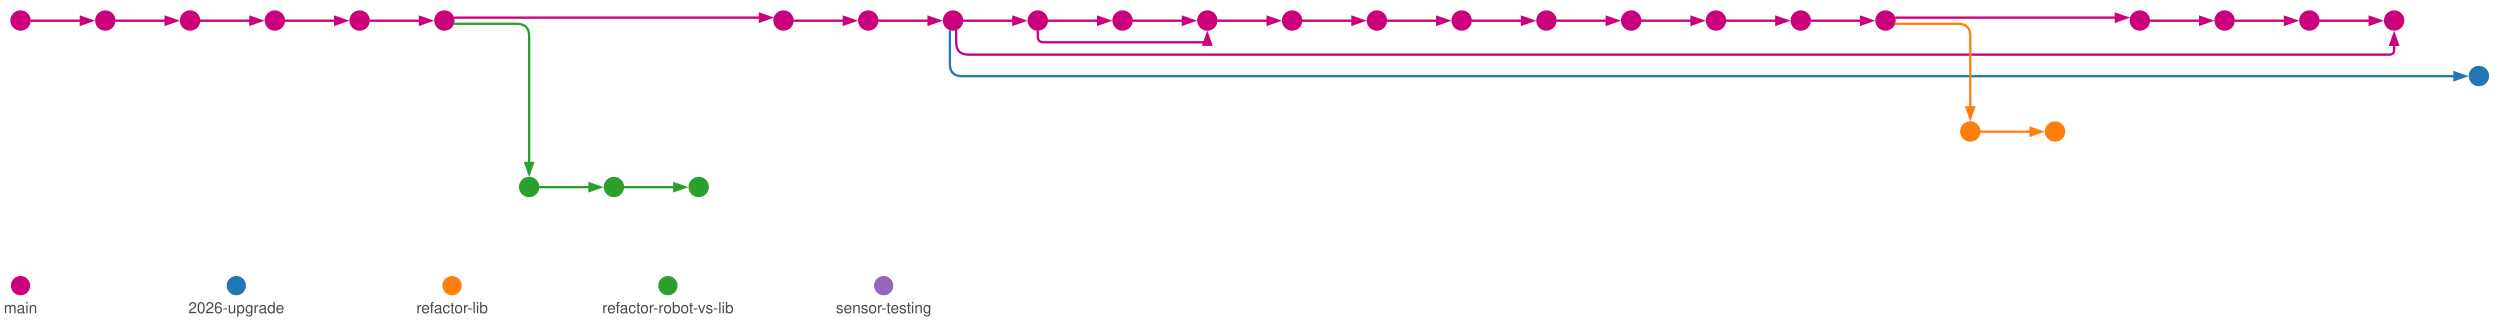
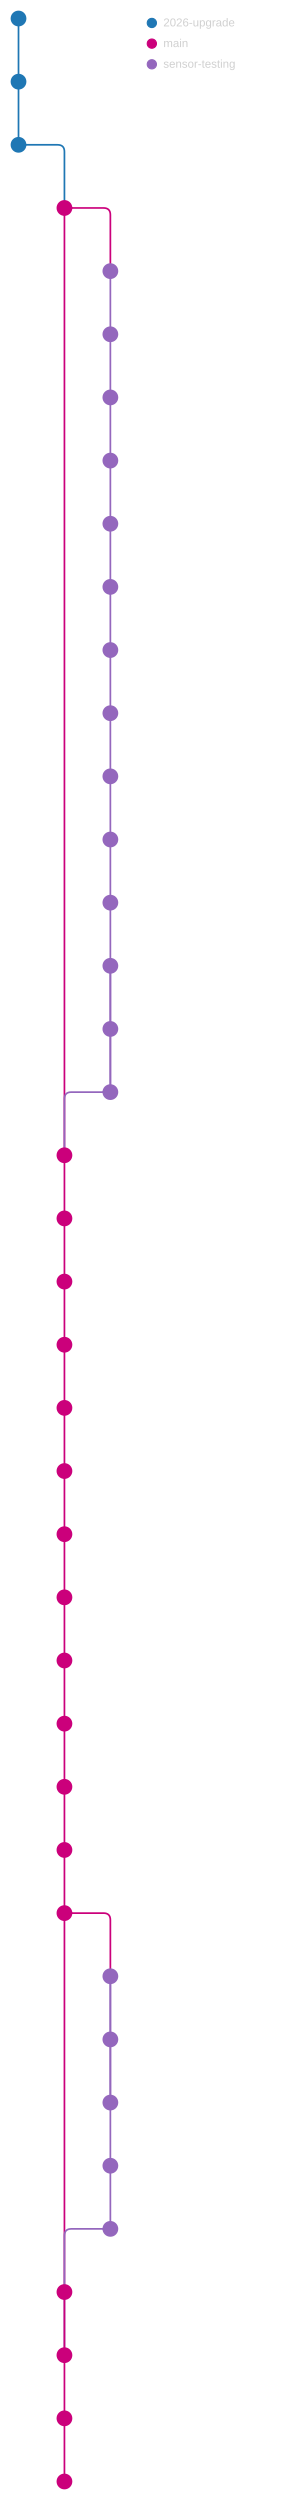
- <svg xmlns="http://www.w3.org/2000/svg" width="1622pt" height="213pt" viewBox="0.00 0.00 1622.00 213.00">
-   <g id="graph0" class="graph" transform="scale(1 1) rotate(0) translate(7.2 205.44)">
-     <g id="node1" class="node">
-       <ellipse fill="#cb007b" stroke="#cb007b" cx="6.12" cy="-192.12" rx="6.12" ry="6.12" />
+ <svg xmlns="http://www.w3.org/2000/svg" width="260.24pt" height="2177.24pt" viewBox="0.00 0.00 260.24 2177.24">
+   <defs>
+     <marker id="arrow-2026-upgrade" markerWidth="6" markerHeight="6" refX="5" refY="3" orient="auto" markerUnits="strokeWidth">
+       <path d="M0,0 L6,3 L0,6 z" fill="#1f77b4" />
+     </marker>
+     <marker id="arrow-main" markerWidth="6" markerHeight="6" refX="5" refY="3" orient="auto" markerUnits="strokeWidth">
+       <path d="M0,0 L6,3 L0,6 z" fill="#cb007b" />
+     </marker>
+     <marker id="arrow-sensor-testing" markerWidth="6" markerHeight="6" refX="5" refY="3" orient="auto" markerUnits="strokeWidth">
+       <path d="M0,0 L6,3 L0,6 z" fill="#9467bd" />
+     </marker>
+   </defs>
+   <g id="edges">
+     <path fill="none" stroke="#1f77b4" stroke-width="1.5" stroke-linecap="round" stroke-linejoin="round" d="M16.12,22.24 L16.12,65.00" marker-start="url(#arrow-2026-upgrade)" />
+     <path fill="none" stroke="#1f77b4" stroke-width="1.5" stroke-linecap="round" stroke-linejoin="round" d="M16.12,77.24 L16.12,120.00" marker-start="url(#arrow-2026-upgrade)" />
+     <path fill="none" stroke="#1f77b4" stroke-width="1.5" stroke-linecap="round" stroke-linejoin="round" d="M22.24,126.12 L50.12,126.12 Q56.12,126.12 56.12,132.12 L56.12,175.00" marker-start="url(#arrow-2026-upgrade)" />
+     <path fill="none" stroke="#cb007b" stroke-width="1.5" stroke-linecap="round" stroke-linejoin="round" d="M56.12,187.24 L56.12,1000.00" marker-start="url(#arrow-main)" />
+     <path fill="none" stroke="#cb007b" stroke-width="1.5" stroke-linecap="round" stroke-linejoin="round" d="M62.24,181.12 L90.12,181.12 Q96.12,181.12 96.12,187.12 L96.12,230.00" marker-start="url(#arrow-main)" />
+     <path fill="none" stroke="#9467bd" stroke-width="1.5" stroke-linecap="round" stroke-linejoin="round" d="M96.12,242.24 L96.12,285.00" marker-start="url(#arrow-sensor-testing)" />
+     <path fill="none" stroke="#9467bd" stroke-width="1.5" stroke-linecap="round" stroke-linejoin="round" d="M96.12,297.24 L96.12,340.00" marker-start="url(#arrow-sensor-testing)" />
+     <path fill="none" stroke="#9467bd" stroke-width="1.5" stroke-linecap="round" stroke-linejoin="round" d="M96.12,352.24 L96.12,395.00" marker-start="url(#arrow-sensor-testing)" />
+     <path fill="none" stroke="#9467bd" stroke-width="1.5" stroke-linecap="round" stroke-linejoin="round" d="M96.12,407.24 L96.12,450.00" marker-start="url(#arrow-sensor-testing)" />
+     <path fill="none" stroke="#9467bd" stroke-width="1.5" stroke-linecap="round" stroke-linejoin="round" d="M96.12,462.24 L96.12,505.00" marker-start="url(#arrow-sensor-testing)" />
+     <path fill="none" stroke="#9467bd" stroke-width="1.5" stroke-linecap="round" stroke-linejoin="round" d="M96.12,517.24 L96.12,560.00" marker-start="url(#arrow-sensor-testing)" />
+     <path fill="none" stroke="#9467bd" stroke-width="1.5" stroke-linecap="round" stroke-linejoin="round" d="M96.12,572.24 L96.12,615.00" marker-start="url(#arrow-sensor-testing)" />
+     <path fill="none" stroke="#9467bd" stroke-width="1.5" stroke-linecap="round" stroke-linejoin="round" d="M96.12,627.24 L96.12,670.00" marker-start="url(#arrow-sensor-testing)" />
+     <path fill="none" stroke="#9467bd" stroke-width="1.5" stroke-linecap="round" stroke-linejoin="round" d="M96.12,682.24 L96.12,725.00" marker-start="url(#arrow-sensor-testing)" />
+     <path fill="none" stroke="#9467bd" stroke-width="1.5" stroke-linecap="round" stroke-linejoin="round" d="M96.12,737.24 L96.12,780.00" marker-start="url(#arrow-sensor-testing)" />
+     <path fill="none" stroke="#9467bd" stroke-width="1.5" stroke-linecap="round" stroke-linejoin="round" d="M96.12,792.24 L96.12,835.00" marker-start="url(#arrow-sensor-testing)" />
+     <path fill="none" stroke="#9467bd" stroke-width="1.5" stroke-linecap="round" stroke-linejoin="round" d="M96.12,847.24 L96.12,945.00" marker-start="url(#arrow-sensor-testing)" />
+     <path fill="none" stroke="#9467bd" stroke-width="1.5" stroke-linecap="round" stroke-linejoin="round" d="M96.12,847.24 L96.12,890.00" marker-start="url(#arrow-sensor-testing)" />
+     <path fill="none" stroke="#9467bd" stroke-width="1.5" stroke-linecap="round" stroke-linejoin="round" d="M96.12,902.24 L96.12,945.00" marker-start="url(#arrow-sensor-testing)" />
+     <path fill="none" stroke="#9467bd" stroke-width="1.5" stroke-linecap="round" stroke-linejoin="round" d="M90.00,951.12 L62.12,951.12 Q56.12,951.12 56.12,957.12 L56.12,1000.00" marker-start="url(#arrow-sensor-testing)" />
+     <path fill="none" stroke="#cb007b" stroke-width="1.5" stroke-linecap="round" stroke-linejoin="round" d="M56.12,1012.24 L56.12,1055.00" marker-start="url(#arrow-main)" />
+     <path fill="none" stroke="#cb007b" stroke-width="1.5" stroke-linecap="round" stroke-linejoin="round" d="M56.12,1067.24 L56.12,1110.00" marker-start="url(#arrow-main)" />
+     <path fill="none" stroke="#cb007b" stroke-width="1.5" stroke-linecap="round" stroke-linejoin="round" d="M56.12,1122.24 L56.12,1165.00" marker-start="url(#arrow-main)" />
+     <path fill="none" stroke="#cb007b" stroke-width="1.5" stroke-linecap="round" stroke-linejoin="round" d="M56.12,1177.24 L56.12,1220.00" marker-start="url(#arrow-main)" />
+     <path fill="none" stroke="#cb007b" stroke-width="1.5" stroke-linecap="round" stroke-linejoin="round" d="M56.12,1232.24 L56.12,1275.00" marker-start="url(#arrow-main)" />
+     <path fill="none" stroke="#cb007b" stroke-width="1.5" stroke-linecap="round" stroke-linejoin="round" d="M56.12,1287.24 L56.12,1330.00" marker-start="url(#arrow-main)" />
+     <path fill="none" stroke="#cb007b" stroke-width="1.5" stroke-linecap="round" stroke-linejoin="round" d="M56.12,1342.24 L56.12,1385.00" marker-start="url(#arrow-main)" />
+     <path fill="none" stroke="#cb007b" stroke-width="1.5" stroke-linecap="round" stroke-linejoin="round" d="M56.12,1397.24 L56.12,1440.00" marker-start="url(#arrow-main)" />
+     <path fill="none" stroke="#cb007b" stroke-width="1.5" stroke-linecap="round" stroke-linejoin="round" d="M56.12,1452.24 L56.12,1495.00" marker-start="url(#arrow-main)" />
+     <path fill="none" stroke="#cb007b" stroke-width="1.5" stroke-linecap="round" stroke-linejoin="round" d="M56.12,1507.24 L56.12,1550.00" marker-start="url(#arrow-main)" />
+     <path fill="none" stroke="#cb007b" stroke-width="1.5" stroke-linecap="round" stroke-linejoin="round" d="M56.12,1562.24 L56.12,1605.00" marker-start="url(#arrow-main)" />
+     <path fill="none" stroke="#cb007b" stroke-width="1.5" stroke-linecap="round" stroke-linejoin="round" d="M56.12,1617.24 L56.12,1660.00" marker-start="url(#arrow-main)" />
+     <path fill="none" stroke="#cb007b" stroke-width="1.5" stroke-linecap="round" stroke-linejoin="round" d="M56.12,1672.24 L56.12,1990.00" marker-start="url(#arrow-main)" />
+     <path fill="none" stroke="#cb007b" stroke-width="1.5" stroke-linecap="round" stroke-linejoin="round" d="M62.24,1666.12 L90.12,1666.12 Q96.12,1666.12 96.12,1672.12 L96.12,1715.00" marker-start="url(#arrow-main)" />
+     <path fill="none" stroke="#9467bd" stroke-width="1.5" stroke-linecap="round" stroke-linejoin="round" d="M96.12,1727.24 L96.12,1825.00" marker-start="url(#arrow-sensor-testing)" />
+     <path fill="none" stroke="#9467bd" stroke-width="1.5" stroke-linecap="round" stroke-linejoin="round" d="M96.12,1727.24 L96.12,1770.00" marker-start="url(#arrow-sensor-testing)" />
+     <path fill="none" stroke="#9467bd" stroke-width="1.5" stroke-linecap="round" stroke-linejoin="round" d="M96.12,1782.24 L96.12,1825.00" marker-start="url(#arrow-sensor-testing)" />
+     <path fill="none" stroke="#9467bd" stroke-width="1.5" stroke-linecap="round" stroke-linejoin="round" d="M96.12,1837.24 L96.12,1880.00" marker-start="url(#arrow-sensor-testing)" />
+     <path fill="none" stroke="#9467bd" stroke-width="1.5" stroke-linecap="round" stroke-linejoin="round" d="M96.12,1892.24 L96.12,1935.00" marker-start="url(#arrow-sensor-testing)" />
+     <path fill="none" stroke="#9467bd" stroke-width="1.5" stroke-linecap="round" stroke-linejoin="round" d="M90.00,1941.12 L62.12,1941.12 Q56.12,1941.12 56.12,1947.12 L56.12,2045.00" marker-start="url(#arrow-sensor-testing)" />
+     <path fill="none" stroke="#cb007b" stroke-width="1.5" stroke-linecap="round" stroke-linejoin="round" d="M56.12,2002.24 L56.12,2045.00" marker-start="url(#arrow-main)" />
+     <path fill="none" stroke="#cb007b" stroke-width="1.5" stroke-linecap="round" stroke-linejoin="round" d="M56.12,2057.24 L56.12,2100.00" marker-start="url(#arrow-main)" />
+     <path fill="none" stroke="#cb007b" stroke-width="1.5" stroke-linecap="round" stroke-linejoin="round" d="M56.12,2112.24 L56.12,2155.00" marker-start="url(#arrow-main)" />
+   </g>
+   <g id="nodes">
+     <g class="node">
+       <circle cx="16.12" cy="16.12" r="6.12" fill="#1f77b4" stroke="#1f77b4" stroke-width="1.5" />
    </g>
-     <g id="node2" class="node">
-       <ellipse fill="#cb007b" stroke="#cb007b" cx="61.12" cy="-192.12" rx="6.12" ry="6.12" />
+     <g class="node">
+       <circle cx="16.12" cy="71.12" r="6.12" fill="#1f77b4" stroke="#1f77b4" stroke-width="1.5" />
    </g>
-     <g id="edge1" class="edge">
-       <path fill="none" stroke="#cb007b" stroke-width="1.5" d="M12.43,-192 L45.27,-192" />
-       <polygon fill="#cb007b" stroke="#cb007b" stroke-width="1.5" points="45.27,-194.45 52.27,-192 45.27,-189.55 45.27,-194.45" />
+     <g class="node">
+       <circle cx="16.12" cy="126.12" r="6.12" fill="#1f77b4" stroke="#1f77b4" stroke-width="1.5" />
    </g>
-     <g id="node3" class="node">
-       <ellipse fill="#cb007b" stroke="#cb007b" cx="116.12" cy="-192.12" rx="6.12" ry="6.12" />
+     <g class="node">
+       <circle cx="56.12" cy="181.12" r="6.12" fill="#cb007b" stroke="#cb007b" stroke-width="1.5" />
    </g>
-     <g id="edge2" class="edge">
-       <path fill="none" stroke="#cb007b" stroke-width="1.5" d="M67.43,-192 L100.27,-192" />
-       <polygon fill="#cb007b" stroke="#cb007b" stroke-width="1.5" points="100.27,-194.45 107.27,-192 100.27,-189.55 100.27,-194.45" />
+     <g class="node">
+       <circle cx="96.12" cy="236.12" r="6.12" fill="#9467bd" stroke="#9467bd" stroke-width="1.5" />
    </g>
-     <g id="node4" class="node">
-       <ellipse fill="#cb007b" stroke="#cb007b" cx="171.12" cy="-192.12" rx="6.12" ry="6.12" />
+     <g class="node">
+       <circle cx="96.12" cy="291.12" r="6.12" fill="#9467bd" stroke="#9467bd" stroke-width="1.5" />
    </g>
-     <g id="edge3" class="edge">
-       <path fill="none" stroke="#cb007b" stroke-width="1.5" d="M122.43,-192 L155.27,-192" />
-       <polygon fill="#cb007b" stroke="#cb007b" stroke-width="1.5" points="155.27,-194.45 162.27,-192 155.27,-189.55 155.27,-194.45" />
+     <g class="node">
+       <circle cx="96.12" cy="346.12" r="6.12" fill="#9467bd" stroke="#9467bd" stroke-width="1.5" />
    </g>
-     <g id="node5" class="node">
-       <ellipse fill="#cb007b" stroke="#cb007b" cx="226.12" cy="-192.12" rx="6.12" ry="6.12" />
+     <g class="node">
+       <circle cx="96.12" cy="401.12" r="6.12" fill="#9467bd" stroke="#9467bd" stroke-width="1.5" />
    </g>
-     <g id="edge4" class="edge">
-       <path fill="none" stroke="#cb007b" stroke-width="1.5" d="M177.43,-192 L210.27,-192" />
-       <polygon fill="#cb007b" stroke="#cb007b" stroke-width="1.5" points="210.27,-194.45 217.27,-192 210.27,-189.55 210.27,-194.45" />
+     <g class="node">
+       <circle cx="96.12" cy="456.12" r="6.12" fill="#9467bd" stroke="#9467bd" stroke-width="1.5" />
    </g>
-     <g id="node6" class="node">
-       <ellipse fill="#cb007b" stroke="#cb007b" cx="281.12" cy="-192.12" rx="6.12" ry="6.12" />
+     <g class="node">
+       <circle cx="96.12" cy="511.12" r="6.12" fill="#9467bd" stroke="#9467bd" stroke-width="1.5" />
    </g>
-     <g id="edge5" class="edge">
-       <path fill="none" stroke="#cb007b" stroke-width="1.5" d="M232.43,-192 L265.27,-192" />
-       <polygon fill="#cb007b" stroke="#cb007b" stroke-width="1.5" points="265.27,-194.45 272.27,-192 265.27,-189.55 265.27,-194.45" />
+     <g class="node">
+       <circle cx="96.12" cy="566.12" r="6.12" fill="#9467bd" stroke="#9467bd" stroke-width="1.5" />
    </g>
-     <g id="node7" class="node">
-       <ellipse fill="#2ca02c" stroke="#2ca02c" cx="336.12" cy="-84.12" rx="6.12" ry="6.12" />
+     <g class="node">
+       <circle cx="96.12" cy="621.12" r="6.12" fill="#9467bd" stroke="#9467bd" stroke-width="1.5" />
    </g>
-     <g id="edge6" class="edge">
-       <path fill="none" stroke="#2ca02c" stroke-width="1.5" d="M287.01,-190 L328.12,-190 Q336.12,-190 336.12,-182 L336.12,-99.7" />
-       <polygon fill="#2ca02c" stroke="#2ca02c" stroke-width="1.5" points="338.57,-99.7 336.12,-92.7 333.67,-99.7 338.57,-99.7" />
+     <g class="node">
+       <circle cx="96.12" cy="676.12" r="6.12" fill="#9467bd" stroke="#9467bd" stroke-width="1.5" />
    </g>
-     <g id="node10" class="node">
-       <ellipse fill="#cb007b" stroke="#cb007b" cx="501.12" cy="-192.12" rx="6.12" ry="6.12" />
+     <g class="node">
+       <circle cx="96.12" cy="731.12" r="6.12" fill="#9467bd" stroke="#9467bd" stroke-width="1.5" />
    </g>
-     <g id="edge9" class="edge">
-       <path fill="none" stroke="#cb007b" stroke-width="1.5" d="M287.47,-194 L485.89,-194" />
-       <polygon fill="#cb007b" stroke="#cb007b" stroke-width="1.5" points="485.89,-196.45 492.89,-194 485.89,-191.55 485.89,-196.45" />
+     <g class="node">
+       <circle cx="96.12" cy="786.12" r="6.12" fill="#9467bd" stroke="#9467bd" stroke-width="1.5" />
    </g>
-     <g id="node8" class="node">
-       <ellipse fill="#2ca02c" stroke="#2ca02c" cx="391.12" cy="-84.12" rx="6.12" ry="6.12" />
+     <g class="node">
+       <circle cx="96.12" cy="841.12" r="6.12" fill="#9467bd" stroke="#9467bd" stroke-width="1.5" />
    </g>
-     <g id="edge7" class="edge">
-       <path fill="none" stroke="#2ca02c" stroke-width="1.5" d="M342.43,-84 L375.27,-84" />
-       <polygon fill="#2ca02c" stroke="#2ca02c" stroke-width="1.5" points="375.27,-86.45 382.27,-84 375.27,-81.55 375.27,-86.45" />
+     <g class="node">
+       <circle cx="96.12" cy="896.12" r="6.12" fill="#9467bd" stroke="#9467bd" stroke-width="1.5" />
    </g>
-     <g id="node9" class="node">
-       <ellipse fill="#2ca02c" stroke="#2ca02c" cx="446.12" cy="-84.12" rx="6.12" ry="6.12" />
+     <g class="node">
+       <circle cx="96.12" cy="951.12" r="6.12" fill="#9467bd" stroke="#9467bd" stroke-width="1.5" />
    </g>
-     <g id="edge8" class="edge">
-       <path fill="none" stroke="#2ca02c" stroke-width="1.5" d="M397.43,-84 L430.27,-84" />
-       <polygon fill="#2ca02c" stroke="#2ca02c" stroke-width="1.5" points="430.27,-86.45 437.27,-84 430.27,-81.55 430.27,-86.45" />
+     <g class="node">
+       <circle cx="56.12" cy="1006.12" r="6.12" fill="#cb007b" stroke="#cb007b" stroke-width="1.5" />
    </g>
-     <g id="node11" class="node">
-       <ellipse fill="#cb007b" stroke="#cb007b" cx="556.12" cy="-192.12" rx="6.12" ry="6.12" />
+     <g class="node">
+       <circle cx="56.12" cy="1061.12" r="6.12" fill="#cb007b" stroke="#cb007b" stroke-width="1.5" />
    </g>
-     <g id="edge10" class="edge">
-       <path fill="none" stroke="#cb007b" stroke-width="1.5" d="M507.43,-192 L540.27,-192" />
-       <polygon fill="#cb007b" stroke="#cb007b" stroke-width="1.5" points="540.27,-194.45 547.27,-192 540.27,-189.55 540.27,-194.45" />
+     <g class="node">
+       <circle cx="56.12" cy="1116.12" r="6.12" fill="#cb007b" stroke="#cb007b" stroke-width="1.5" />
    </g>
-     <g id="node12" class="node">
-       <ellipse fill="#cb007b" stroke="#cb007b" cx="611.12" cy="-192.12" rx="6.12" ry="6.12" />
+     <g class="node">
+       <circle cx="56.12" cy="1171.12" r="6.12" fill="#cb007b" stroke="#cb007b" stroke-width="1.5" />
    </g>
-     <g id="edge11" class="edge">
-       <path fill="none" stroke="#cb007b" stroke-width="1.5" d="M562.43,-192 L595.27,-192" />
-       <polygon fill="#cb007b" stroke="#cb007b" stroke-width="1.5" points="595.27,-194.45 602.27,-192 595.27,-189.55 595.27,-194.45" />
+     <g class="node">
+       <circle cx="56.12" cy="1226.12" r="6.12" fill="#cb007b" stroke="#cb007b" stroke-width="1.5" />
    </g>
-     <g id="node13" class="node">
-       <ellipse fill="#cb007b" stroke="#cb007b" cx="666.12" cy="-192.12" rx="6.12" ry="6.12" />
+     <g class="node">
+       <circle cx="56.12" cy="1281.12" r="6.12" fill="#cb007b" stroke="#cb007b" stroke-width="1.5" />
    </g>
-     <g id="edge12" class="edge">
-       <path fill="none" stroke="#cb007b" stroke-width="1.5" d="M617.43,-192 L650.27,-192" />
-       <polygon fill="#cb007b" stroke="#cb007b" stroke-width="1.5" points="650.27,-194.45 657.27,-192 650.27,-189.55 650.27,-194.45" />
+     <g class="node">
+       <circle cx="56.12" cy="1336.12" r="6.12" fill="#cb007b" stroke="#cb007b" stroke-width="1.5" />
    </g>
-     <g id="node29" class="node">
-       <ellipse fill="#cb007b" stroke="#cb007b" cx="1546.12" cy="-192.12" rx="6.12" ry="6.12" />
+     <g class="node">
+       <circle cx="56.12" cy="1391.12" r="6.12" fill="#cb007b" stroke="#cb007b" stroke-width="1.5" />
    </g>
-     <g id="edge29" class="edge">
-       <path fill="none" stroke="#cb007b" stroke-width="1.5" d="M613.16,-186.08 L613.16,-178 Q613.16,-170 621.16,-170 L1542.95,-170 Q1546.12,-170 1546.12,-173.17 L1546.12,-176.33" />
-       <polygon fill="#cb007b" stroke="#cb007b" stroke-width="1.5" points="1543.67,-176.33 1546.12,-183.33 1548.57,-176.33 1543.67,-176.33" />
+     <g class="node">
+       <circle cx="56.12" cy="1446.12" r="6.12" fill="#cb007b" stroke="#cb007b" stroke-width="1.5" />
    </g>
-     <g id="node30" class="node">
-       <ellipse fill="#1f77b4" stroke="#1f77b4" cx="1601.12" cy="-156.12" rx="6.12" ry="6.12" />
+     <g class="node">
+       <circle cx="56.12" cy="1501.12" r="6.12" fill="#cb007b" stroke="#cb007b" stroke-width="1.5" />
    </g>
-     <g id="edge31" class="edge">
-       <path fill="none" stroke="#1f77b4" stroke-width="1.5" d="M609.08,-185.83 L609.08,-164 Q609.08,-156 617.08,-156 L1585.25,-156" />
-       <polygon fill="#1f77b4" stroke="#1f77b4" stroke-width="1.5" points="1585.25,-158.45 1592.25,-156 1585.25,-153.55 1585.25,-158.45" />
+     <g class="node">
+       <circle cx="56.12" cy="1556.12" r="6.12" fill="#cb007b" stroke="#cb007b" stroke-width="1.5" />
    </g>
-     <g id="node14" class="node">
-       <ellipse fill="#cb007b" stroke="#cb007b" cx="721.12" cy="-192.12" rx="6.12" ry="6.12" />
+     <g class="node">
+       <circle cx="56.12" cy="1611.12" r="6.12" fill="#cb007b" stroke="#cb007b" stroke-width="1.5" />
    </g>
-     <g id="edge13" class="edge">
-       <path fill="none" stroke="#cb007b" stroke-width="1.5" d="M672.43,-192 L705.27,-192" />
-       <polygon fill="#cb007b" stroke="#cb007b" stroke-width="1.5" points="705.27,-194.45 712.27,-192 705.27,-189.55 705.27,-194.45" />
+     <g class="node">
+       <circle cx="56.12" cy="1666.12" r="6.12" fill="#cb007b" stroke="#cb007b" stroke-width="1.5" />
    </g>
-     <g id="node15" class="node">
-       <ellipse fill="#cb007b" stroke="#cb007b" cx="776.12" cy="-192.12" rx="6.12" ry="6.12" />
+     <g class="node">
+       <circle cx="96.12" cy="1721.12" r="6.12" fill="#9467bd" stroke="#9467bd" stroke-width="1.5" />
    </g>
-     <g id="edge14" class="edge">
-       <path fill="none" stroke="#cb007b" stroke-width="1.5" d="M666.12,-185.72 L666.12,-181.86 Q666.12,-178 669.98,-178 L775.74,-178 Q776.12,-178 776.12,-178.38 L776.12,-178.77" />
-       <polygon fill="#cb007b" stroke="#cb007b" stroke-width="1.5" points="773.67,-176.45 776.12,-183.45 778.57,-176.45 773.67,-176.45" />
+     <g class="node">
+       <circle cx="96.12" cy="1776.12" r="6.12" fill="#9467bd" stroke="#9467bd" stroke-width="1.5" />
    </g>
-     <g id="edge15" class="edge">
-       <path fill="none" stroke="#cb007b" stroke-width="1.5" d="M727.43,-192 L760.27,-192" />
-       <polygon fill="#cb007b" stroke="#cb007b" stroke-width="1.5" points="760.27,-194.45 767.27,-192 760.27,-189.55 760.27,-194.45" />
+     <g class="node">
+       <circle cx="96.12" cy="1831.12" r="6.12" fill="#9467bd" stroke="#9467bd" stroke-width="1.5" />
    </g>
-     <g id="node16" class="node">
-       <ellipse fill="#cb007b" stroke="#cb007b" cx="831.12" cy="-192.12" rx="6.12" ry="6.12" />
+     <g class="node">
+       <circle cx="96.12" cy="1886.12" r="6.12" fill="#9467bd" stroke="#9467bd" stroke-width="1.5" />
    </g>
-     <g id="edge16" class="edge">
-       <path fill="none" stroke="#cb007b" stroke-width="1.5" d="M782.43,-192 L815.27,-192" />
-       <polygon fill="#cb007b" stroke="#cb007b" stroke-width="1.5" points="815.27,-194.45 822.27,-192 815.27,-189.55 815.27,-194.45" />
+     <g class="node">
+       <circle cx="96.12" cy="1941.12" r="6.12" fill="#9467bd" stroke="#9467bd" stroke-width="1.5" />
    </g>
-     <g id="node17" class="node">
-       <ellipse fill="#cb007b" stroke="#cb007b" cx="886.12" cy="-192.12" rx="6.12" ry="6.12" />
+     <g class="node">
+       <circle cx="56.12" cy="1996.12" r="6.12" fill="#cb007b" stroke="#cb007b" stroke-width="1.5" />
    </g>
-     <g id="edge17" class="edge">
-       <path fill="none" stroke="#cb007b" stroke-width="1.5" d="M837.43,-192 L870.27,-192" />
-       <polygon fill="#cb007b" stroke="#cb007b" stroke-width="1.5" points="870.27,-194.45 877.27,-192 870.27,-189.55 870.27,-194.45" />
+     <g class="node">
+       <circle cx="56.12" cy="2051.12" r="6.12" fill="#cb007b" stroke="#cb007b" stroke-width="1.5" />
    </g>
-     <g id="node18" class="node">
-       <ellipse fill="#cb007b" stroke="#cb007b" cx="941.12" cy="-192.12" rx="6.12" ry="6.12" />
+     <g class="node">
+       <circle cx="56.12" cy="2106.12" r="6.12" fill="#cb007b" stroke="#cb007b" stroke-width="1.5" />
    </g>
-     <g id="edge18" class="edge">
-       <path fill="none" stroke="#cb007b" stroke-width="1.5" d="M892.43,-192 L925.27,-192" />
-       <polygon fill="#cb007b" stroke="#cb007b" stroke-width="1.5" points="925.27,-194.45 932.27,-192 925.27,-189.55 925.27,-194.45" />
-     </g>
-     <g id="node19" class="node">
-       <ellipse fill="#cb007b" stroke="#cb007b" cx="996.12" cy="-192.12" rx="6.12" ry="6.12" />
-     </g>
-     <g id="edge19" class="edge">
-       <path fill="none" stroke="#cb007b" stroke-width="1.5" d="M947.43,-192 L980.27,-192" />
-       <polygon fill="#cb007b" stroke="#cb007b" stroke-width="1.5" points="980.27,-194.45 987.27,-192 980.27,-189.55 980.27,-194.45" />
-     </g>
-     <g id="node20" class="node">
-       <ellipse fill="#cb007b" stroke="#cb007b" cx="1051.12" cy="-192.12" rx="6.12" ry="6.12" />
-     </g>
-     <g id="edge20" class="edge">
-       <path fill="none" stroke="#cb007b" stroke-width="1.5" d="M1002.43,-192 L1035.27,-192" />
-       <polygon fill="#cb007b" stroke="#cb007b" stroke-width="1.5" points="1035.27,-194.45 1042.27,-192 1035.27,-189.55 1035.27,-194.45" />
-     </g>
-     <g id="node21" class="node">
-       <ellipse fill="#cb007b" stroke="#cb007b" cx="1106.12" cy="-192.12" rx="6.12" ry="6.12" />
-     </g>
-     <g id="edge21" class="edge">
-       <path fill="none" stroke="#cb007b" stroke-width="1.5" d="M1057.43,-192 L1090.27,-192" />
-       <polygon fill="#cb007b" stroke="#cb007b" stroke-width="1.5" points="1090.27,-194.45 1097.27,-192 1090.27,-189.55 1090.27,-194.45" />
-     </g>
-     <g id="node22" class="node">
-       <ellipse fill="#cb007b" stroke="#cb007b" cx="1161.12" cy="-192.12" rx="6.12" ry="6.12" />
-     </g>
-     <g id="edge22" class="edge">
-       <path fill="none" stroke="#cb007b" stroke-width="1.5" d="M1112.43,-192 L1145.27,-192" />
-       <polygon fill="#cb007b" stroke="#cb007b" stroke-width="1.5" points="1145.27,-194.45 1152.27,-192 1145.27,-189.55 1145.27,-194.45" />
-     </g>
-     <g id="node23" class="node">
-       <ellipse fill="#cb007b" stroke="#cb007b" cx="1216.12" cy="-192.12" rx="6.12" ry="6.12" />
-     </g>
-     <g id="edge23" class="edge">
-       <path fill="none" stroke="#cb007b" stroke-width="1.5" d="M1167.43,-192 L1200.27,-192" />
-       <polygon fill="#cb007b" stroke="#cb007b" stroke-width="1.5" points="1200.27,-194.45 1207.27,-192 1200.27,-189.55 1200.27,-194.45" />
-     </g>
-     <g id="node24" class="node">
-       <ellipse fill="#ff7f0e" stroke="#ff7f0e" cx="1271.12" cy="-120.12" rx="6.12" ry="6.12" />
-     </g>
-     <g id="edge24" class="edge">
-       <path fill="none" stroke="#ff7f0e" stroke-width="1.5" d="M1222.01,-190 L1263.12,-190 Q1271.12,-190 1271.12,-182 L1271.12,-135.84" />
-       <polygon fill="#ff7f0e" stroke="#ff7f0e" stroke-width="1.5" points="1273.57,-135.84 1271.12,-128.84 1268.67,-135.84 1273.57,-135.84" />
-     </g>
-     <g id="node26" class="node">
-       <ellipse fill="#cb007b" stroke="#cb007b" cx="1381.12" cy="-192.12" rx="6.12" ry="6.12" />
-     </g>
-     <g id="edge26" class="edge">
-       <path fill="none" stroke="#cb007b" stroke-width="1.5" d="M1222.39,-194 L1365.58,-194" />
-       <polygon fill="#cb007b" stroke="#cb007b" stroke-width="1.5" points="1365.58,-196.45 1372.58,-194 1365.58,-191.55 1365.58,-196.45" />
-     </g>
-     <g id="node25" class="node">
-       <ellipse fill="#ff7f0e" stroke="#ff7f0e" cx="1326.12" cy="-120.12" rx="6.12" ry="6.12" />
-     </g>
-     <g id="edge25" class="edge">
-       <path fill="none" stroke="#ff7f0e" stroke-width="1.5" d="M1277.43,-120 L1310.27,-120" />
-       <polygon fill="#ff7f0e" stroke="#ff7f0e" stroke-width="1.5" points="1310.27,-122.45 1317.27,-120 1310.27,-117.55 1310.27,-122.45" />
-     </g>
-     <g id="node27" class="node">
-       <ellipse fill="#cb007b" stroke="#cb007b" cx="1436.12" cy="-192.12" rx="6.12" ry="6.12" />
-     </g>
-     <g id="edge27" class="edge">
-       <path fill="none" stroke="#cb007b" stroke-width="1.5" d="M1387.43,-192 L1420.27,-192" />
-       <polygon fill="#cb007b" stroke="#cb007b" stroke-width="1.5" points="1420.27,-194.45 1427.27,-192 1420.27,-189.55 1420.27,-194.45" />
-     </g>
-     <g id="node28" class="node">
-       <ellipse fill="#cb007b" stroke="#cb007b" cx="1491.12" cy="-192.12" rx="6.12" ry="6.12" />
-     </g>
-     <g id="edge28" class="edge">
-       <path fill="none" stroke="#cb007b" stroke-width="1.5" d="M1442.43,-192 L1475.27,-192" />
-       <polygon fill="#cb007b" stroke="#cb007b" stroke-width="1.5" points="1475.27,-194.45 1482.27,-192 1475.27,-189.55 1475.27,-194.45" />
-     </g>
-     <g id="edge30" class="edge">
-       <path fill="none" stroke="#cb007b" stroke-width="1.5" d="M1497.43,-192 L1530.27,-192" />
-       <polygon fill="#cb007b" stroke="#cb007b" stroke-width="1.5" points="1530.27,-194.45 1537.27,-192 1530.27,-189.55 1530.27,-194.45" />
-     </g>
-     <g id="node31" class="node">
-       <ellipse fill="#cb007b" stroke="#cb007b" cx="6.12" cy="-20.12" rx="5.76" ry="5.76" />
-     </g>
-     <g id="node32" class="node">
-       <polygon fill="none" stroke="none" points="12.24,-12.24 0,-12.24 0,0 12.24,0 12.24,-12.24" />
-       <text xml:space="preserve" text-anchor="middle" x="6.12" y="-2.24" font-family="Helvetica,sans-Serif" font-size="10.00" fill="#4a4a4a">main</text>
-     </g>
-     <g id="node33" class="node">
-       <ellipse fill="#1f77b4" stroke="#1f77b4" cx="146.12" cy="-20.12" rx="5.76" ry="5.76" />
-     </g>
-     <g id="node34" class="node">
-       <polygon fill="none" stroke="none" points="152.24,-12.24 140,-12.24 140,0 152.24,0 152.24,-12.24" />
-       <text xml:space="preserve" text-anchor="middle" x="146.12" y="-2.24" font-family="Helvetica,sans-Serif" font-size="10.00" fill="#4a4a4a">2026-upgrade</text>
-     </g>
-     <g id="node35" class="node">
-       <ellipse fill="#ff7f0e" stroke="#ff7f0e" cx="286.12" cy="-20.12" rx="5.76" ry="5.76" />
-     </g>
-     <g id="node36" class="node">
-       <polygon fill="none" stroke="none" points="292.24,-12.24 280,-12.24 280,0 292.24,0 292.24,-12.24" />
-       <text xml:space="preserve" text-anchor="middle" x="286.12" y="-2.24" font-family="Helvetica,sans-Serif" font-size="10.00" fill="#4a4a4a">refactor-lib</text>
-     </g>
-     <g id="node37" class="node">
-       <ellipse fill="#2ca02c" stroke="#2ca02c" cx="426.12" cy="-20.12" rx="5.76" ry="5.76" />
-     </g>
-     <g id="node38" class="node">
-       <polygon fill="none" stroke="none" points="432.24,-12.24 420,-12.24 420,0 432.24,0 432.24,-12.24" />
-       <text xml:space="preserve" text-anchor="middle" x="426.12" y="-2.24" font-family="Helvetica,sans-Serif" font-size="10.00" fill="#4a4a4a">refactor-robot-vs-lib</text>
-     </g>
-     <g id="node39" class="node">
-       <ellipse fill="#9467bd" stroke="#9467bd" cx="566.12" cy="-20.12" rx="5.76" ry="5.76" />
-     </g>
-     <g id="node40" class="node">
-       <polygon fill="none" stroke="none" points="572.24,-12.24 560,-12.24 560,0 572.24,0 572.24,-12.24" />
-       <text xml:space="preserve" text-anchor="middle" x="566.12" y="-2.24" font-family="Helvetica,sans-Serif" font-size="10.00" fill="#4a4a4a">sensor-testing</text>
+     <g class="node">
+       <circle cx="56.12" cy="2161.12" r="6.12" fill="#cb007b" stroke="#cb007b" stroke-width="1.5" />
    </g>
  </g>
+   <g id="legend" font-family="Arial, Helvetica, sans-serif" font-size="10" fill="#D0D0D0">
+     <circle cx="132.24" cy="20.00" r="4" fill="#1f77b4" stroke="#1f77b4" stroke-width="1" />
+     <text x="142.24" y="23.00">2026-upgrade</text>
+     <circle cx="132.24" cy="38.00" r="4" fill="#cb007b" stroke="#cb007b" stroke-width="1" />
+     <text x="142.24" y="41.00">main</text>
+     <circle cx="132.24" cy="56.00" r="4" fill="#9467bd" stroke="#9467bd" stroke-width="1" />
+     <text x="142.24" y="59.00">sensor-testing</text>
+   </g>
</svg>
